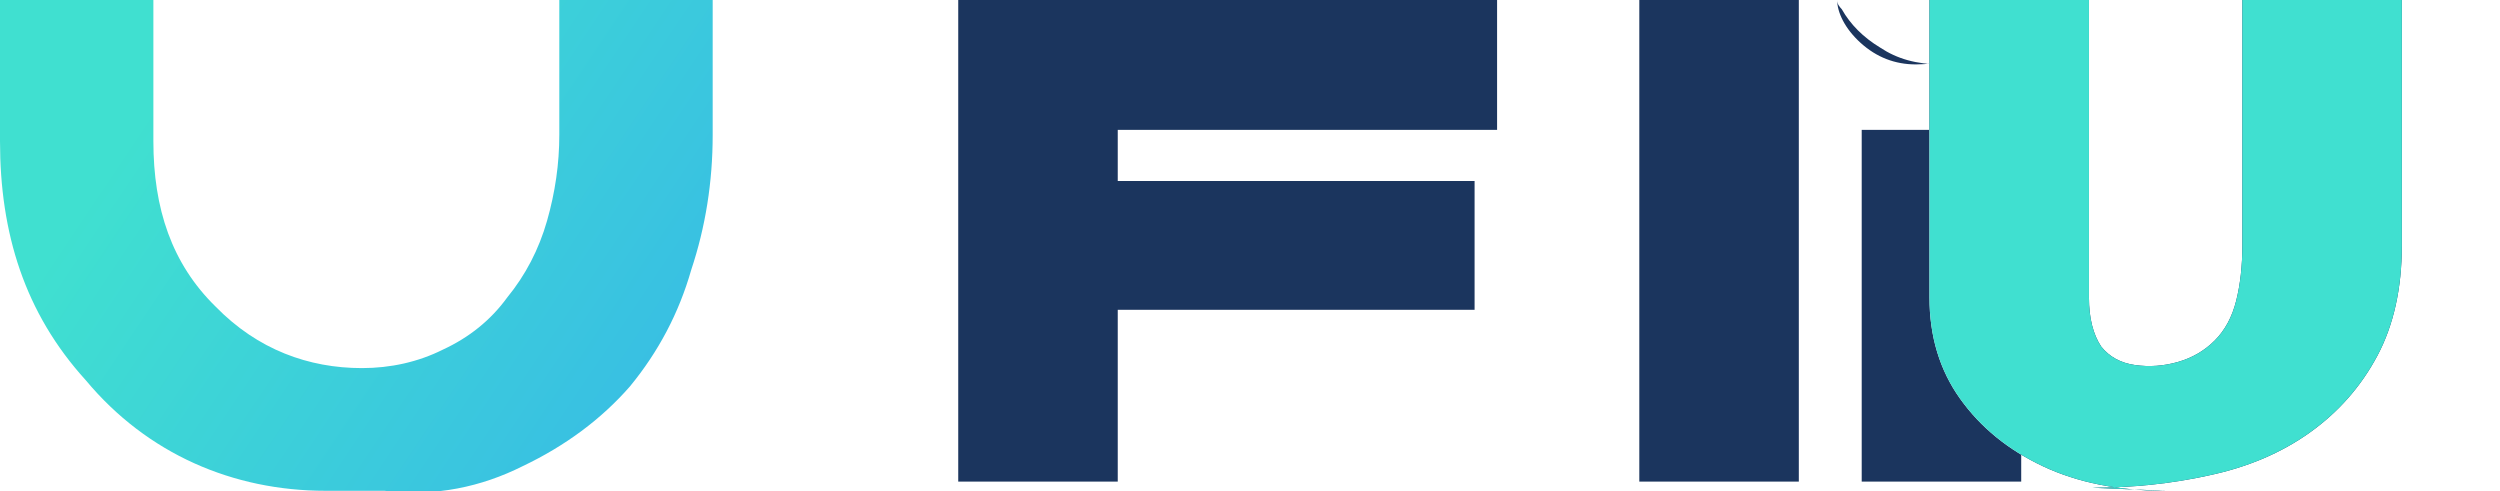
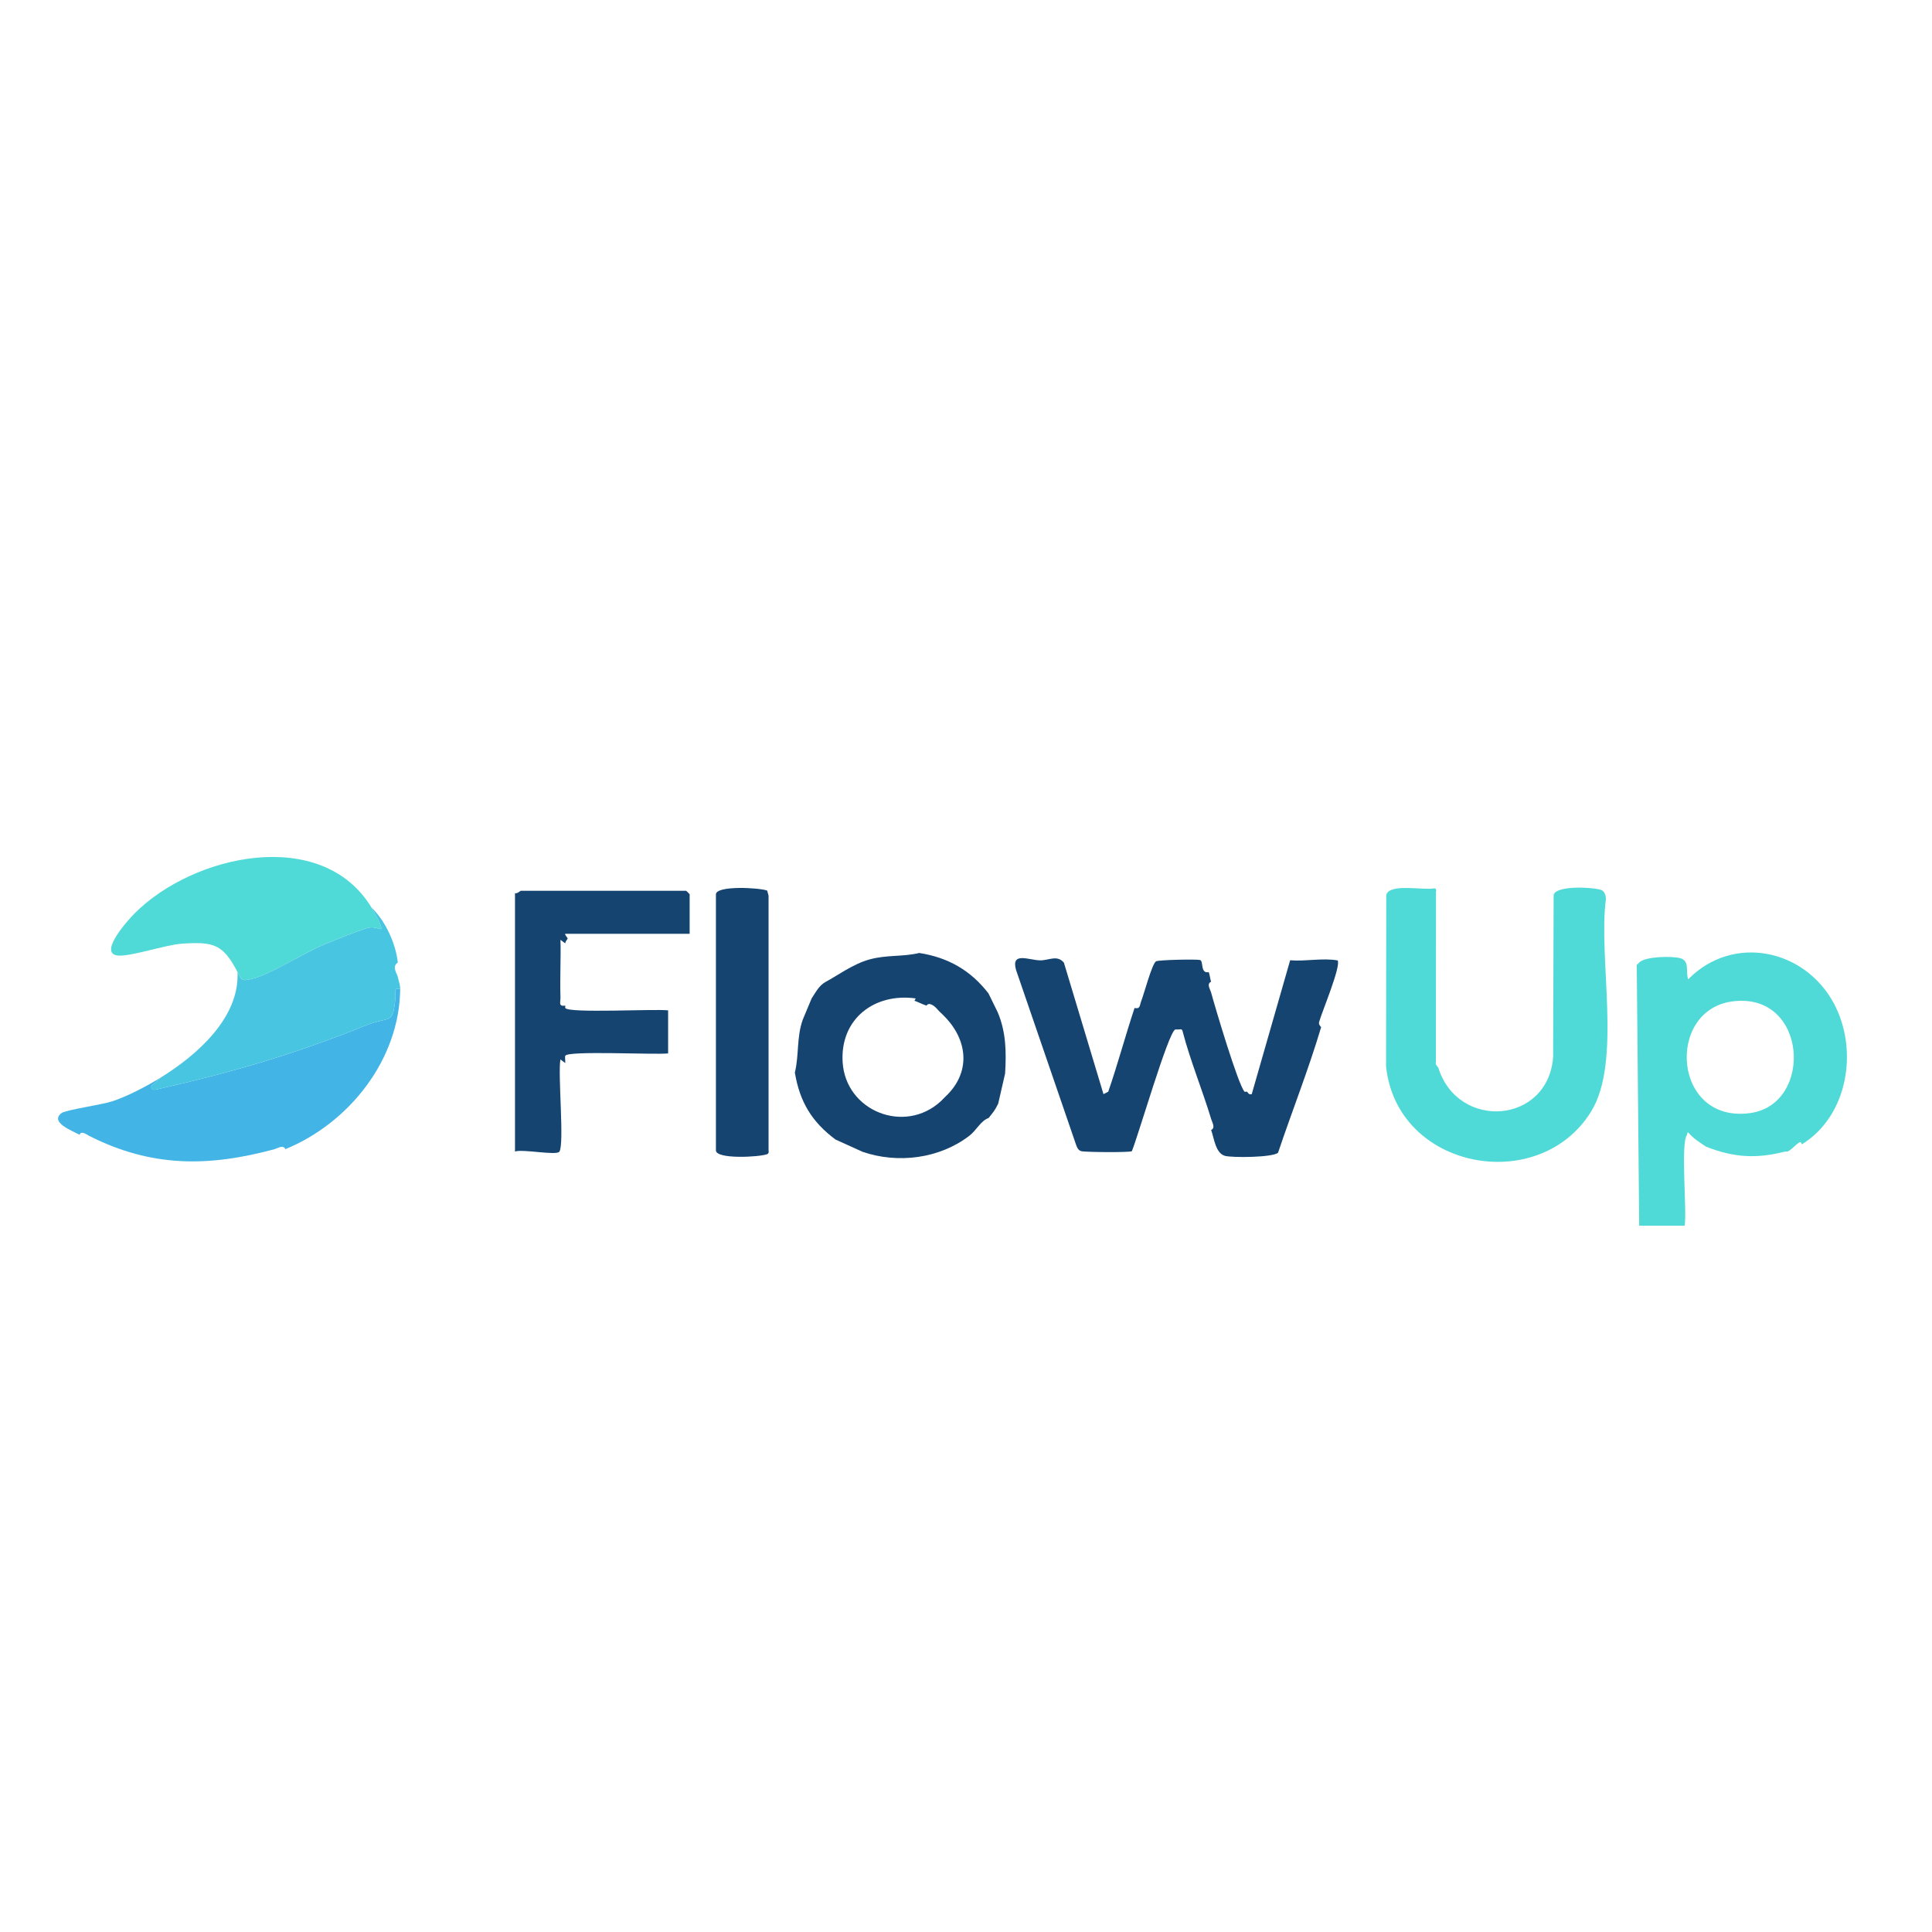
- <svg xmlns="http://www.w3.org/2000/svg" width="163" height="32" viewBox="0 0 163 32" fill="none">
-   <path d="M21.233 32C15.2 32 9.6 29.6 5.6 24.8C1.6 20.4 0 15.2 0 9.2V0H10V9.2C10 13.6 11.2 17.2 14.067 20C16.8 22.8 20.133 24 23.6 24C25.467 24 27.267 23.6 28.867 22.8C30.6 22 32 20.867 33.067 19.4C34.267 17.933 35.133 16.267 35.667 14.4C36.2 12.533 36.467 10.667 36.467 8.8V0H46.467V8.8C46.467 11.867 46 14.8 45.067 17.6C44.267 20.4 42.933 22.933 41.067 25.2C39.2 27.333 36.867 29.067 34.067 30.4C31.4 31.733 28.4 32.4 25.067 32H21.233Z" fill="url(#paint0_linear_1_2)" />
-   <path d="M62.477 31.4V0H97.61V8.467H72.877V11.8H96.143V20.2H72.877V31.4H62.477ZM106.883 31.4V0H117.283V31.4H106.883ZM131.783 31.4V8.467H121.383V31.4H131.783ZM126.583 4.2C127.917 4.2 129.05 3.733 129.983 2.8C130.917 1.867 131.383 0.8 131.383 0C131.383 0.133 131.35 0.25 131.317 0.35C131.283 0.45 131.25 0.533 131.217 0.6C130.65 1.6 129.817 2.433 128.717 3.1C127.617 3.833 126.35 4.2 124.917 4.2C123.55 4.2 122.35 3.733 121.317 2.8C120.283 1.867 119.783 0.8 119.783 0C119.783 0.133 119.817 0.25 119.883 0.35C119.95 0.45 120.017 0.533 120.083 0.6C120.65 1.6 121.483 2.433 122.583 3.1C123.683 3.833 124.95 4.2 126.583 4.2ZM141.201 32C138.134 32 135.468 31.467 133.201 30.4C130.934 29.333 129.134 27.867 127.801 26C126.468 24.133 125.801 21.933 125.801 19.4V0H136.201V19.4C136.201 20.733 136.468 21.8 137.001 22.6C137.534 23.267 138.268 23.667 139.201 23.8C140.134 23.933 141.068 23.867 142.001 23.6C142.934 23.333 143.734 22.867 144.401 22.2C145.068 21.533 145.534 20.667 145.801 19.6C146.068 18.533 146.201 17.333 146.201 16V0H156.601V16C156.601 18.8 156.068 21.2 155.001 23.2C153.934 25.2 152.468 26.867 150.601 28.2C148.734 29.533 146.534 30.467 144.001 31C141.601 31.533 139.068 31.8 136.401 31.8L141.201 32Z" fill="#1B355E" />
-   <path d="M141.201 32C138.134 32 135.468 31.467 133.201 30.4C130.934 29.333 129.134 27.867 127.801 26C126.468 24.133 125.801 21.933 125.801 19.4V0H136.201V19.4C136.201 20.733 136.468 21.8 137.001 22.6C137.534 23.267 138.268 23.667 139.201 23.8C140.134 23.933 141.068 23.867 142.001 23.6C142.934 23.333 143.734 22.867 144.401 22.2C145.068 21.533 145.534 20.667 145.801 19.6C146.068 18.533 146.201 17.333 146.201 16V0H156.601V16C156.601 18.8 156.068 21.2 155.001 23.2C153.934 25.2 152.468 26.867 150.601 28.2C148.734 29.533 146.534 30.467 144.001 31C141.601 31.533 139.068 31.8 136.401 31.8L141.201 32Z" fill="#40E0D0" />
+ <svg xmlns="http://www.w3.org/2000/svg" id="Layer_1" version="1.1" viewBox="0 0 500 500">
  <defs>
-     <linearGradient id="paint0_linear_1_2" x1="105.783" y1="31.4" x2="28.09" y2="-20.593" gradientUnits="userSpaceOnUse">
-       <stop stop-color="#2D8EFF" />
-       <stop offset="1" stop-color="#40E0D0" />
-     </linearGradient>
+     <style>
+       .st0 {
+         fill: #154471;
+       }
+ 
+       .st1 {
+         fill: #48c6e1;
+       }
+ 
+       .st2 {
+         fill: #42b4e6;
+       }
+ 
+       .st3 {
+         fill: #50dad7;
+       }
+     </style>
  </defs>
+   <path class="st0" d="M304.14,266.44c-1.8.72-9.64,27.75-11.22,31.49-.55.36-12.27.27-13.13-.02-.81-.27-1.09-1.03-1.34-1.75l-15.51-45.17c-1.32-4.77,3.32-2.5,6.24-2.45,2.24.04,4.41-1.51,6.16.6l10.24,34.02,1.23-.62c2.47-7.14,4.43-14.5,6.81-21.67,1.53.32,1.31-.72,1.69-1.68.74-1.85,2.81-9.76,3.87-10.4.64-.38,10.44-.59,11.39-.34s.01,3.61,2.24,3.13c.31.73.34,1.71.62,2.48-1.23.57-.23,1.97,0,2.79,1.02,3.76,7.04,24.05,8.67,25.69.1.1.44-.09.62,0,.22.11.41.89,1.23.62l9.94-34.64c4.06.33,8.45-.66,12.29.04.92,1.48-4.05,13.28-4.79,15.91-.22.78.54,1.29.52,1.36-3.26,10.95-7.51,21.67-11.15,32.49-1.27,1.24-11.94,1.34-13.79.8-2.42-.7-2.79-4.7-3.53-6.68,1.19-.55.26-1.98.02-2.8-2.31-7.64-5.4-15.06-7.42-22.8-.14-.69-.76-.4-1.26-.4-.21,0-.49-.05-.62,0Z" />
+   <path class="st3" d="M372.24,276.35c5.13,16.29,28.41,14.54,29.71-2.79l.13-41.97c.72-2.69,11.6-1.92,12.63-1.11.68.54.88,1.37.9,2.2-2.05,15.32,4.22,42-3.85,55.02-13.52,21.8-50.26,15-53.05-11.73l.05-44.37c.91-3.1,9.66-1.11,12.49-1.7.76.15.26.95.39,1.26l-.04,43.71c-.24.68.57,1.23.65,1.48Z" />
+   <path class="st3" d="M466.34,296.16l-.32-.61c-1.05.24-1.92,1.73-3.4,2.47-.19.05-.42-.05-.62,0-7.51,1.9-13.21,1.57-20.43-1.24-1.68-1.11-3.33-2.13-4.65-3.7-.41.1-.24.54-.31.61-1.73,1.99.02,19.76-.62,23.52h-11.77s-.62-66.24-.62-66.24c.06-.39-.09-.9,0-1.24l.62-.62c1.53-1.63,8.65-1.72,10.71-1.11,2.47.73,1.25,3.72,1.98,5.44,11.49-11.72,30.12-7.91,37.7,6.26,6.42,12.01,3.69,29.08-8.29,36.46ZM448.23,259.18c-17.2,2.37-15.31,31.65,4.74,28.88,16.5-2.28,14.85-31.57-4.74-28.88Z" />
+   <path class="st0" d="M255.85,257.16l2.34,4.78c2.2,5.15,2.26,10.37,1.93,15.89l-1.79,7.8c-.87,1.8-1.32,2.24-2.48,3.71-2.05.72-3.13,3.17-4.99,4.6-7.72,5.92-18.46,7.28-27.6,4.16l-7.03-3.19c-6.12-4.56-9.25-9.72-10.52-17.33,1.11-4.54.42-9.25,2.06-13.73l2.28-5.46c1.06-1.59,1.92-3.38,3.71-4.33,2.67-1.39,6.98-4.59,11.27-5.76,4.56-1.24,8.48-.63,12.88-1.67,7.48,1.16,13.35,4.53,17.95,10.52ZM236.66,259.01l.32-.62c-10.66-1.48-19.56,5.28-18.91,16.43.74,12.74,16.03,18.81,25.4,10.19.08-.05.92-.94,1.24-1.24,6.44-6.05,5.88-14.22,0-20.43-.27-.29-1.03-1.06-1.24-1.24-.76-.63-1.38-1.76-2.56-2.18-.84-.31-1.1.34-1.16.33-.78-.23-2.72-1.2-3.1-1.24Z" />
+   <path class="st2" d="M103.57,255.92c-.16,18.31-13.23,34.73-29.71,41.48-.57-1.23-1.97-.23-2.79,0-17.13,4.63-31.83,4.74-47.96-3.42-.62-.31-2.13-1.51-2.5-.29-1.85-1.03-7.82-3.22-4.69-5.62,1.08-.83,10.41-2.16,13.07-3.03,4.05-1.32,9.04-3.96,12.67-6.21l-2.47,2.18c-.29,1.49,1.17.97,2.02.78,19.29-4.37,35.26-9.08,53.53-16.43,6.35-2.55,6.9.18,7.61-7.28.11-1.17-.74-2.5,1.22-2.16Z" />
+   <path class="st0" d="M146.28,275.11l-1.24-.93c-.71,3.77,1.06,21.88-.27,23.86-.73,1.09-9.44-.72-11.49-.03v-66.86c.61.2,1.34-.62,1.55-.62h42.72c.07,0,.93.86.93.93v10.21h-32.19c-.24.15.63,1.03.62,1.24,0,.11-.6.66-.62,1.24l-1.24-.93c.13,4.95-.16,9.93,0,14.88.04,1.19-.63,2.48,1.24,2.14.04.22-.07.49,0,.62.71,1.43,23.27.2,26.62.62v11.14c-3.24.4-26.07-.78-26.62.62-.13.34.04,1.31,0,1.86Z" />
+   <path class="st3" d="M96.14,234.87c.49.8,3,5.05,2.47,5.57-1.16-.23-1.84-.58-3.1-.38-1.57.25-9.66,3.56-11.74,4.42-5.04,2.09-13.94,7.76-18.42,8.81-2.96.7-2.8.38-3.88-1.71-3.73-7.21-6.16-7.93-14.47-7.35-4.26.3-13.81,3.57-16.78,3.03-4.65-.86,3.1-9.36,4.61-10.87,15.19-15.28,48.49-22.64,61.31-1.52Z" />
+   <path class="st1" d="M102.95,249.11c-1.65,1.07-.16,2.88,0,3.71.2,1.04.63,1.97.62,3.1-1.96-.34-1.11.98-1.22,2.16-.71,7.46-1.27,4.73-7.61,7.28-18.27,7.34-34.24,12.05-53.53,16.43-.84.19-2.31.72-2.02-.78l2.47-2.18c9.21-5.71,20.37-15.38,19.81-27.24,1.08,2.1.92,2.41,3.88,1.71,4.48-1.06,13.38-6.73,18.42-8.81,2.08-.86,10.17-4.17,11.74-4.42,1.26-.2,1.94.15,3.1.38.52-.52-1.98-4.77-2.47-5.57,3.58,3.37,6.32,9.37,6.81,14.24Z" />
+   <path class="st0" d="M198.9,297.4c-.04.47.25,1.03-.36,1.3-1.97.76-13.26,1.38-13.26-.99v-66.24c0-2.37,11.29-1.74,13.26-.99l.36,1.3v65.62Z" />
</svg>
